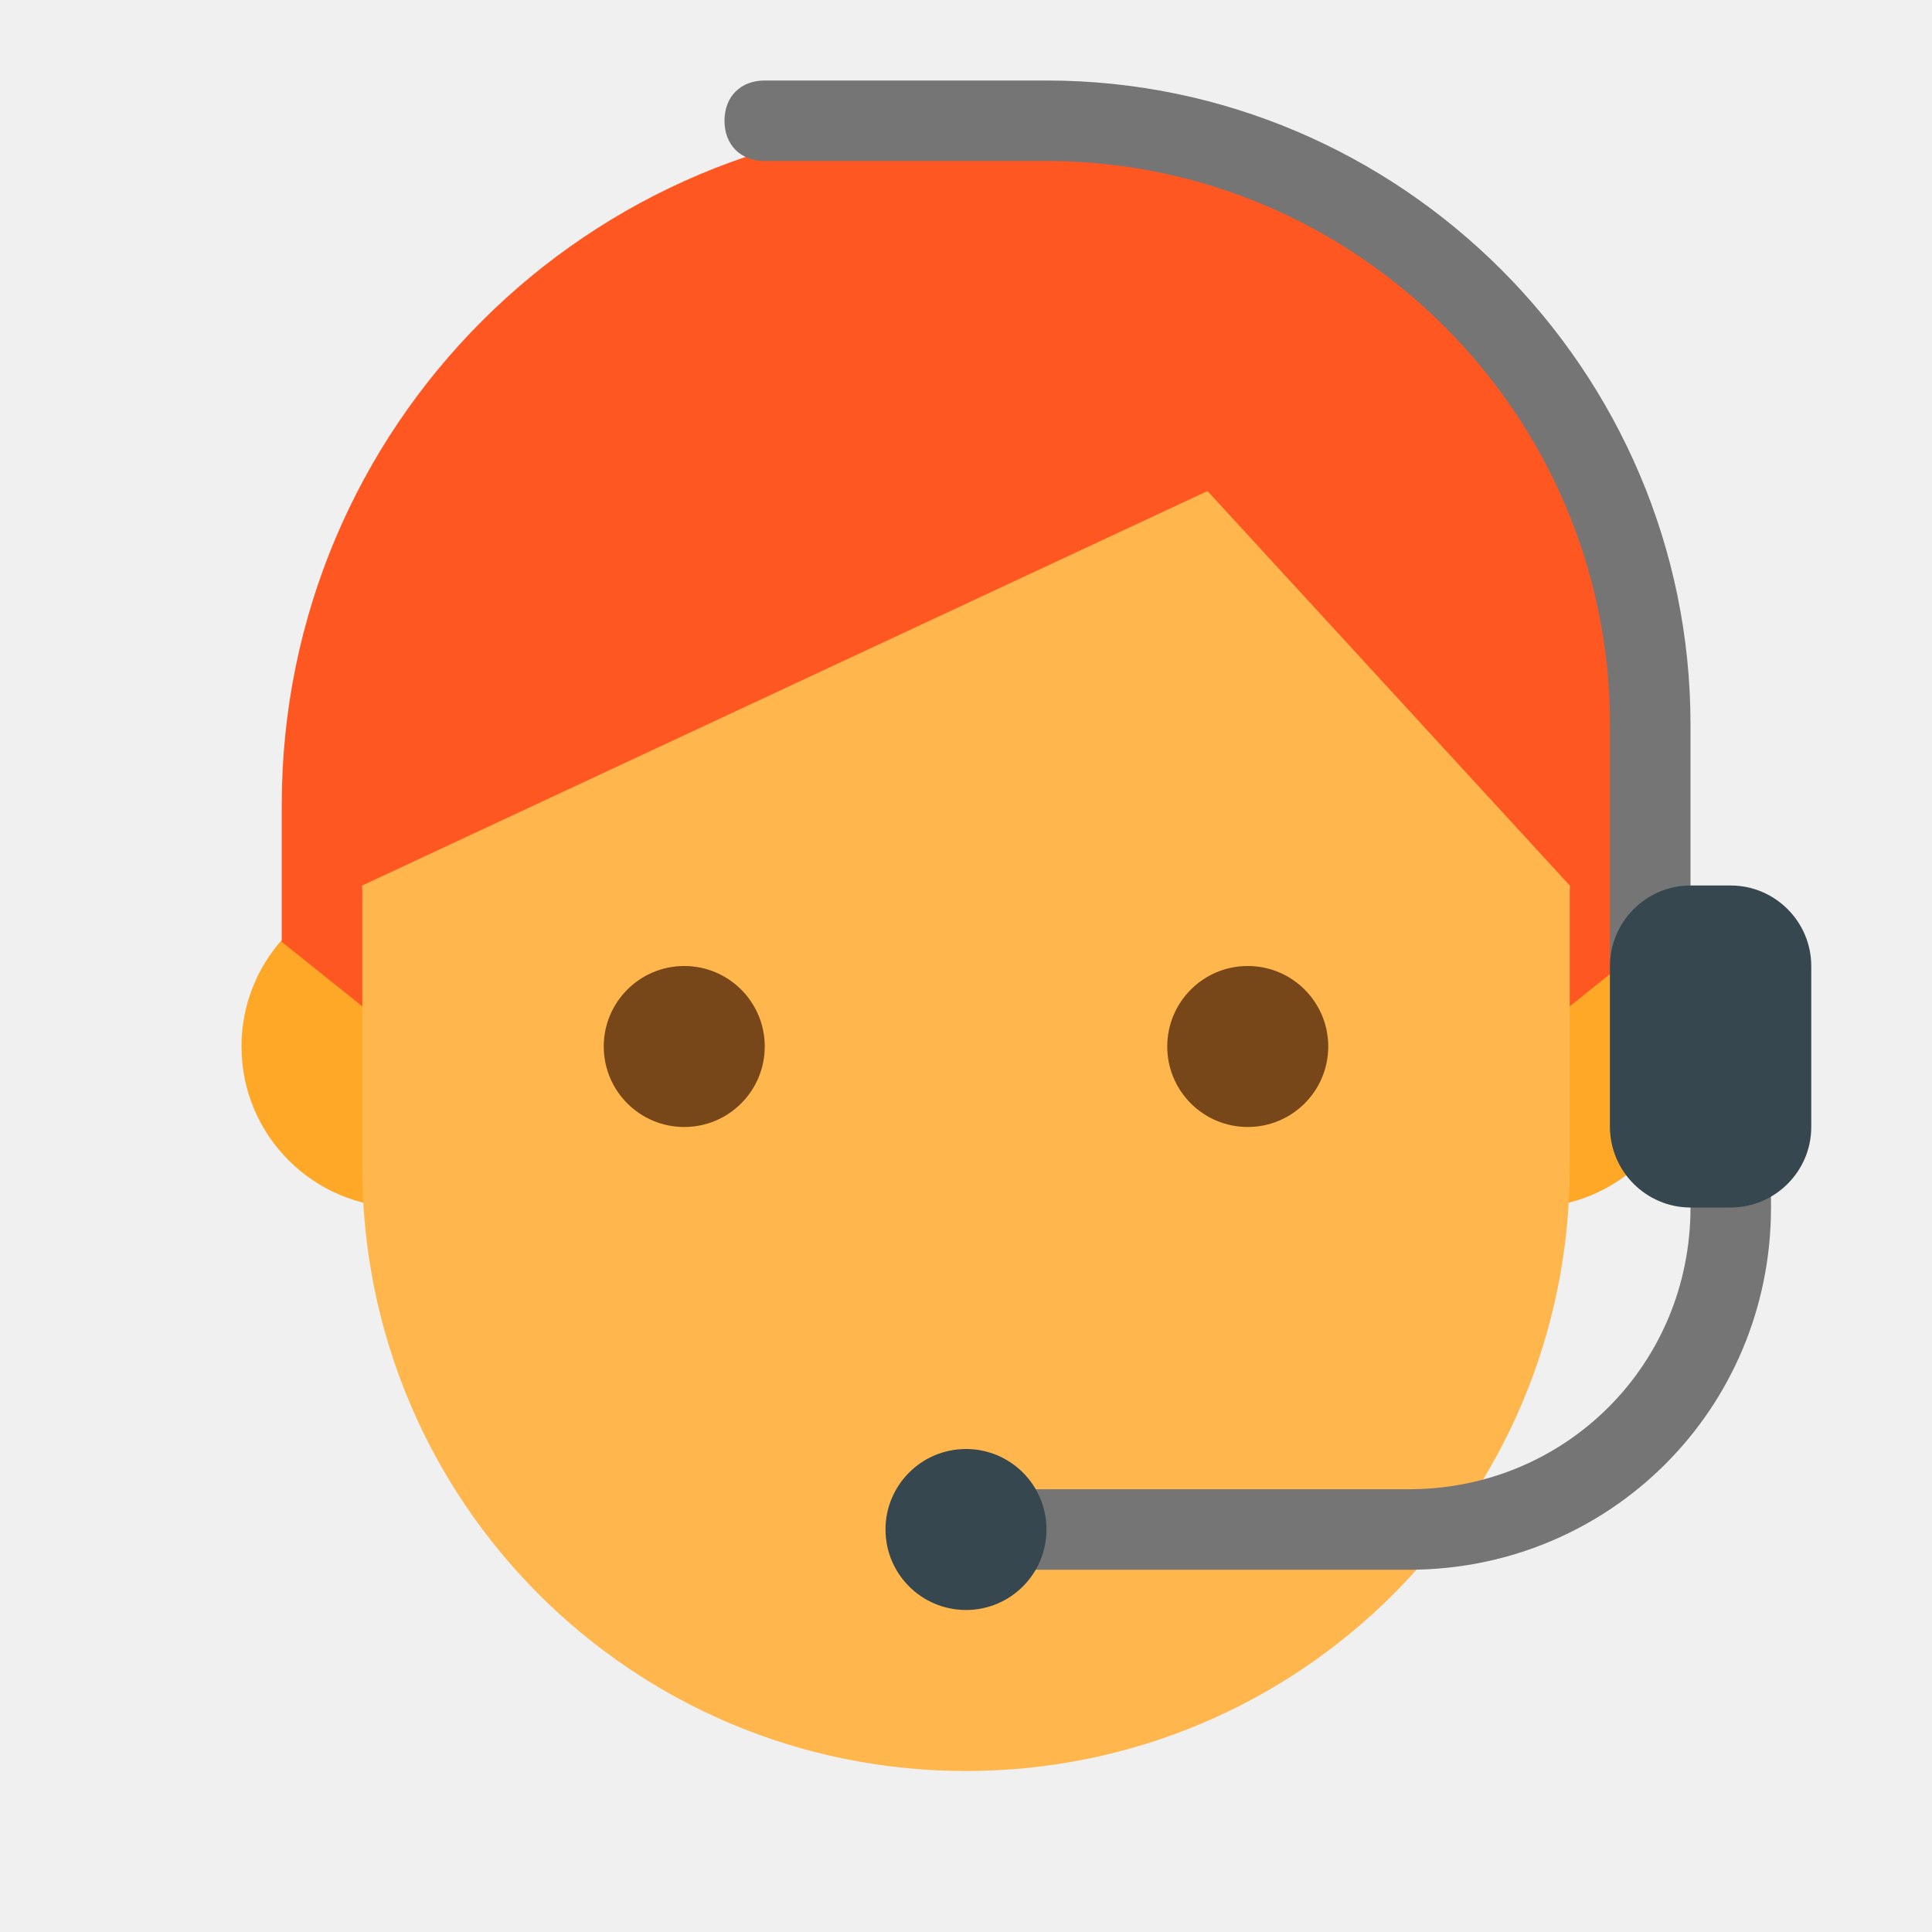
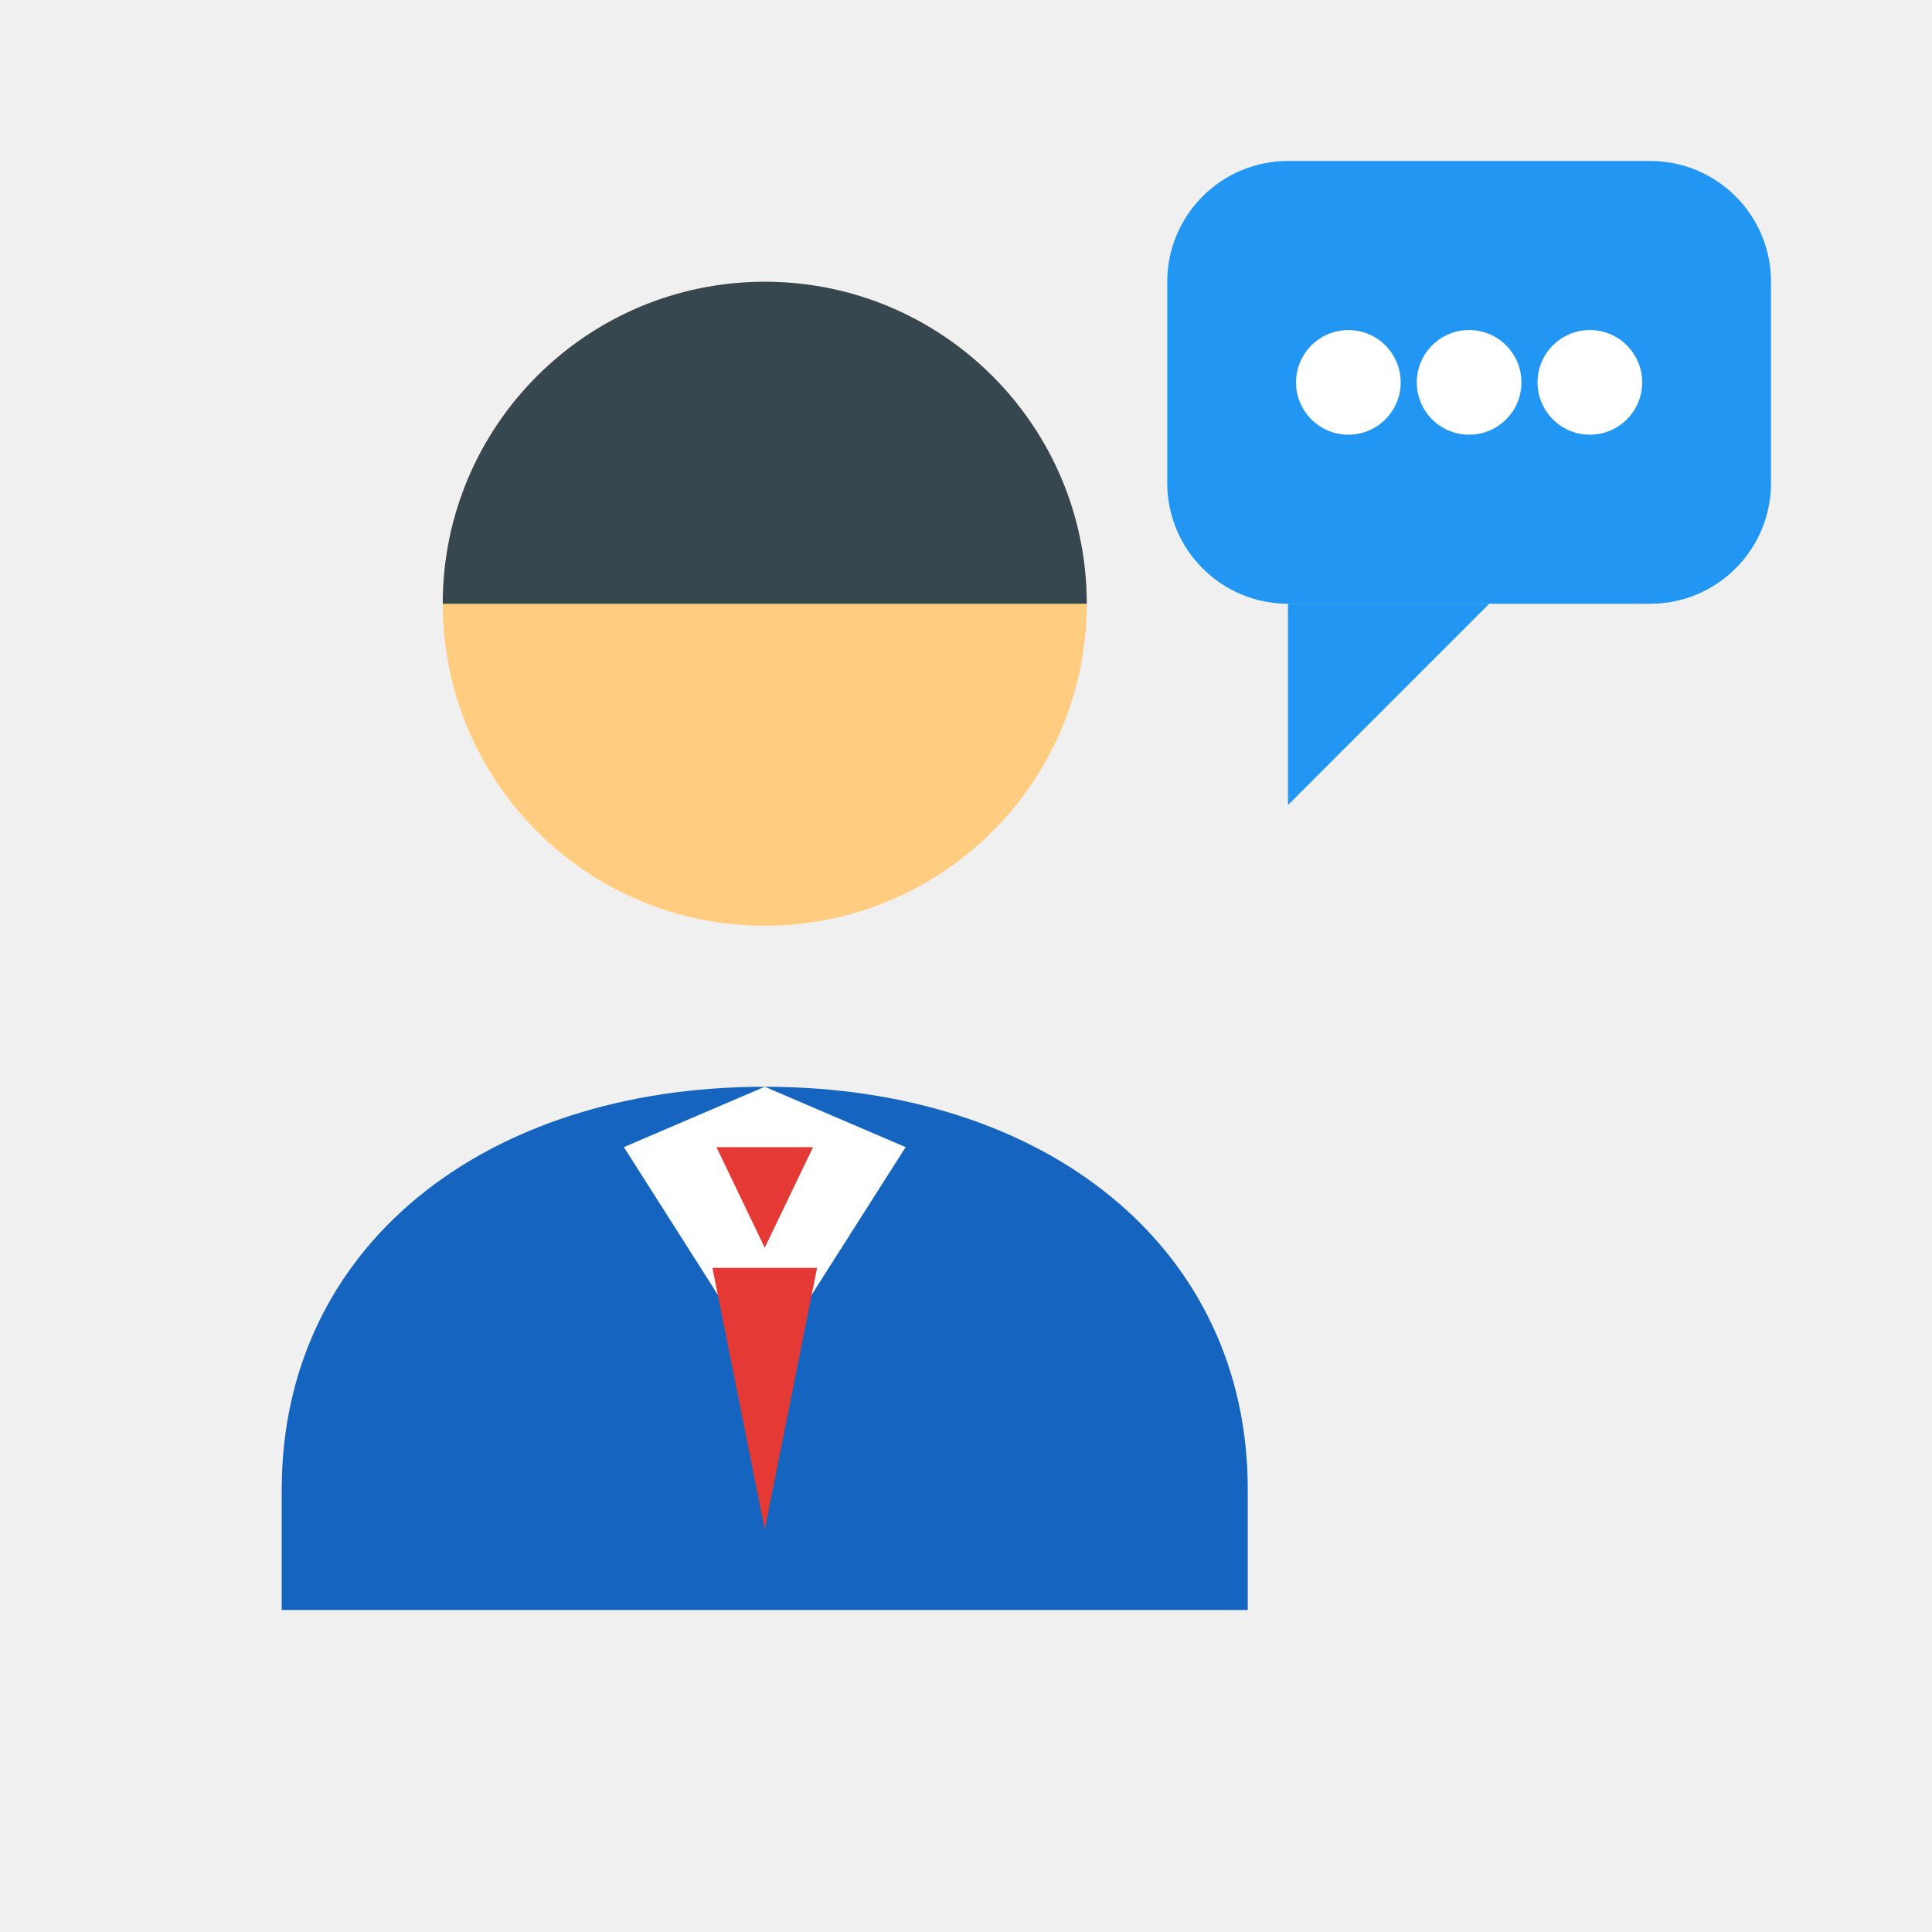
- <svg xmlns="http://www.w3.org/2000/svg" version="1" viewBox="0 0 48 48" enable-background="new 0 0 48 48">
-   <g fill="#FFA726">
-     <circle cx="10" cy="26" r="4" />
-     <circle cx="38" cy="26" r="4" />
-   </g>
-   <path fill="#FFB74D" d="M39,19c0-12.7-30-8.3-30,0c0,1.8,0,8.2,0,10c0,8.3,6.7,15,15,15s15-6.7,15-15C39,27.2,39,20.8,39,19z" />
-   <path fill="#FF5722" d="M24,3C14.6,3,7,10.6,7,20c0,1.2,0,3.4,0,3.4L9,25v-3l21-9.8l9,9.8v3l2-1.6c0,0,0-2.1,0-3.4 C41,12,35.3,3,24,3z" />
-   <g fill="#784719">
-     <circle cx="31" cy="26" r="2" />
-     <circle cx="17" cy="26" r="2" />
-   </g>
-   <path fill="#757575" d="M43,24c-0.6,0-1,0.4-1,1v-7c0-8.8-7.2-16-16-16h-7c-0.6,0-1,0.4-1,1s0.4,1,1,1h7c7.7,0,14,6.3,14,14v10 c0,0.6,0.4,1,1,1s1-0.4,1-1v2c0,3.9-3.1,7-7,7H24c-0.6,0-1,0.4-1,1s0.4,1,1,1h11c5,0,9-4,9-9v-5C44,24.4,43.6,24,43,24z" />
-   <g fill="#37474F">
-     <path d="M43,22h-1c-1.1,0-2,0.9-2,2v4c0,1.1,0.9,2,2,2h1c1.1,0,2-0.9,2-2v-4C45,22.9,44.1,22,43,22z" />
-     <circle cx="24" cy="38" r="2" />
-   </g>
+ <svg xmlns="http://www.w3.org/2000/svg" width="48" height="48" viewBox="0 0 48 48">
+   <rect x="29" y="4" width="15" height="11" rx="3" fill="#2196F3" />
+   <polygon points="32,15 32,20 37,15" fill="#2196F3" />
+   <circle cx="33.5" cy="9.5" r="1.3" fill="#FFFFFF" />
+   <circle cx="36.5" cy="9.5" r="1.3" fill="#FFFFFF" />
+   <circle cx="39.5" cy="9.5" r="1.3" fill="#FFFFFF" />
+   <circle cx="19" cy="15" r="8" fill="#FFCC80" />
+   <path d="M11,15 a8,8 0 0 1 16,0 z" fill="#37474F" />
+   <path d="M7,40 v-3 c0-6 5-10 12-10 s12,4 12,10 v3 z" fill="#1565C0" />
+   <polygon points="19,27 15.5,28.5 19,34 22.5,28.5" fill="#FFFFFF" />
+   <polygon points="17.8,28.5 20.2,28.5 19,31" fill="#E53935" />
+   <polygon points="17.7,31.5 20.3,31.5 19,38" fill="#E53935" />
</svg>
